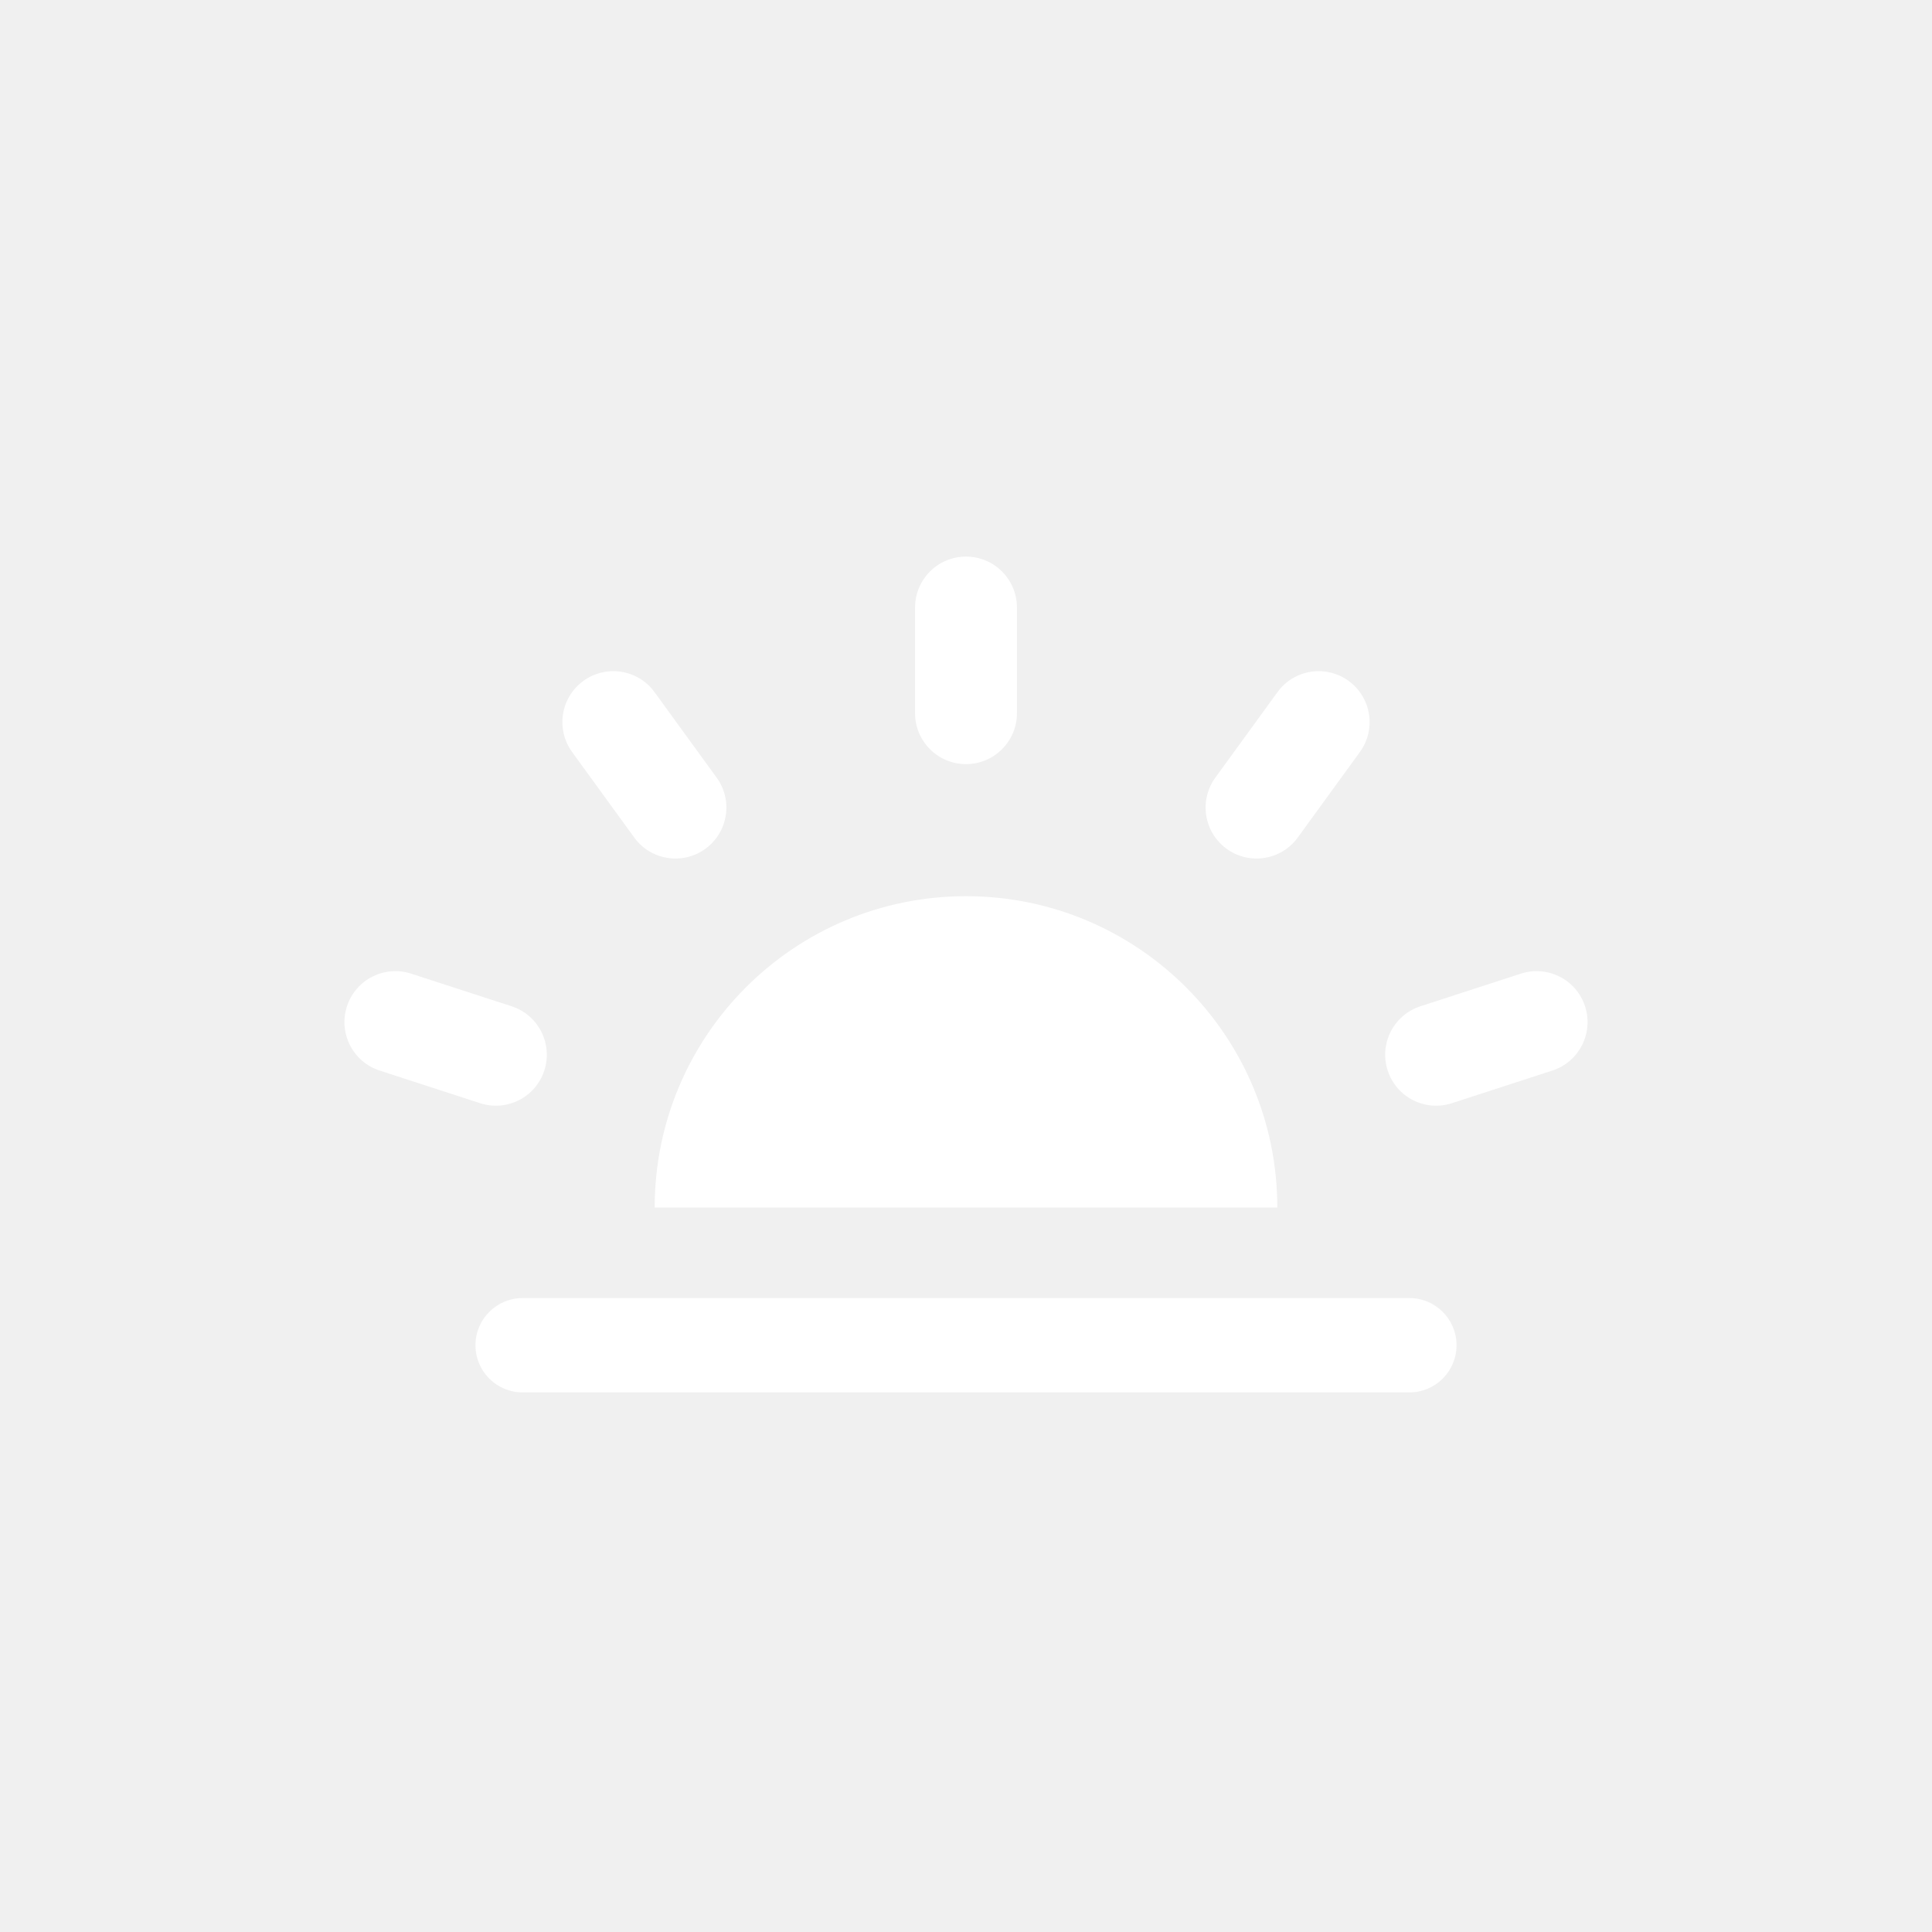
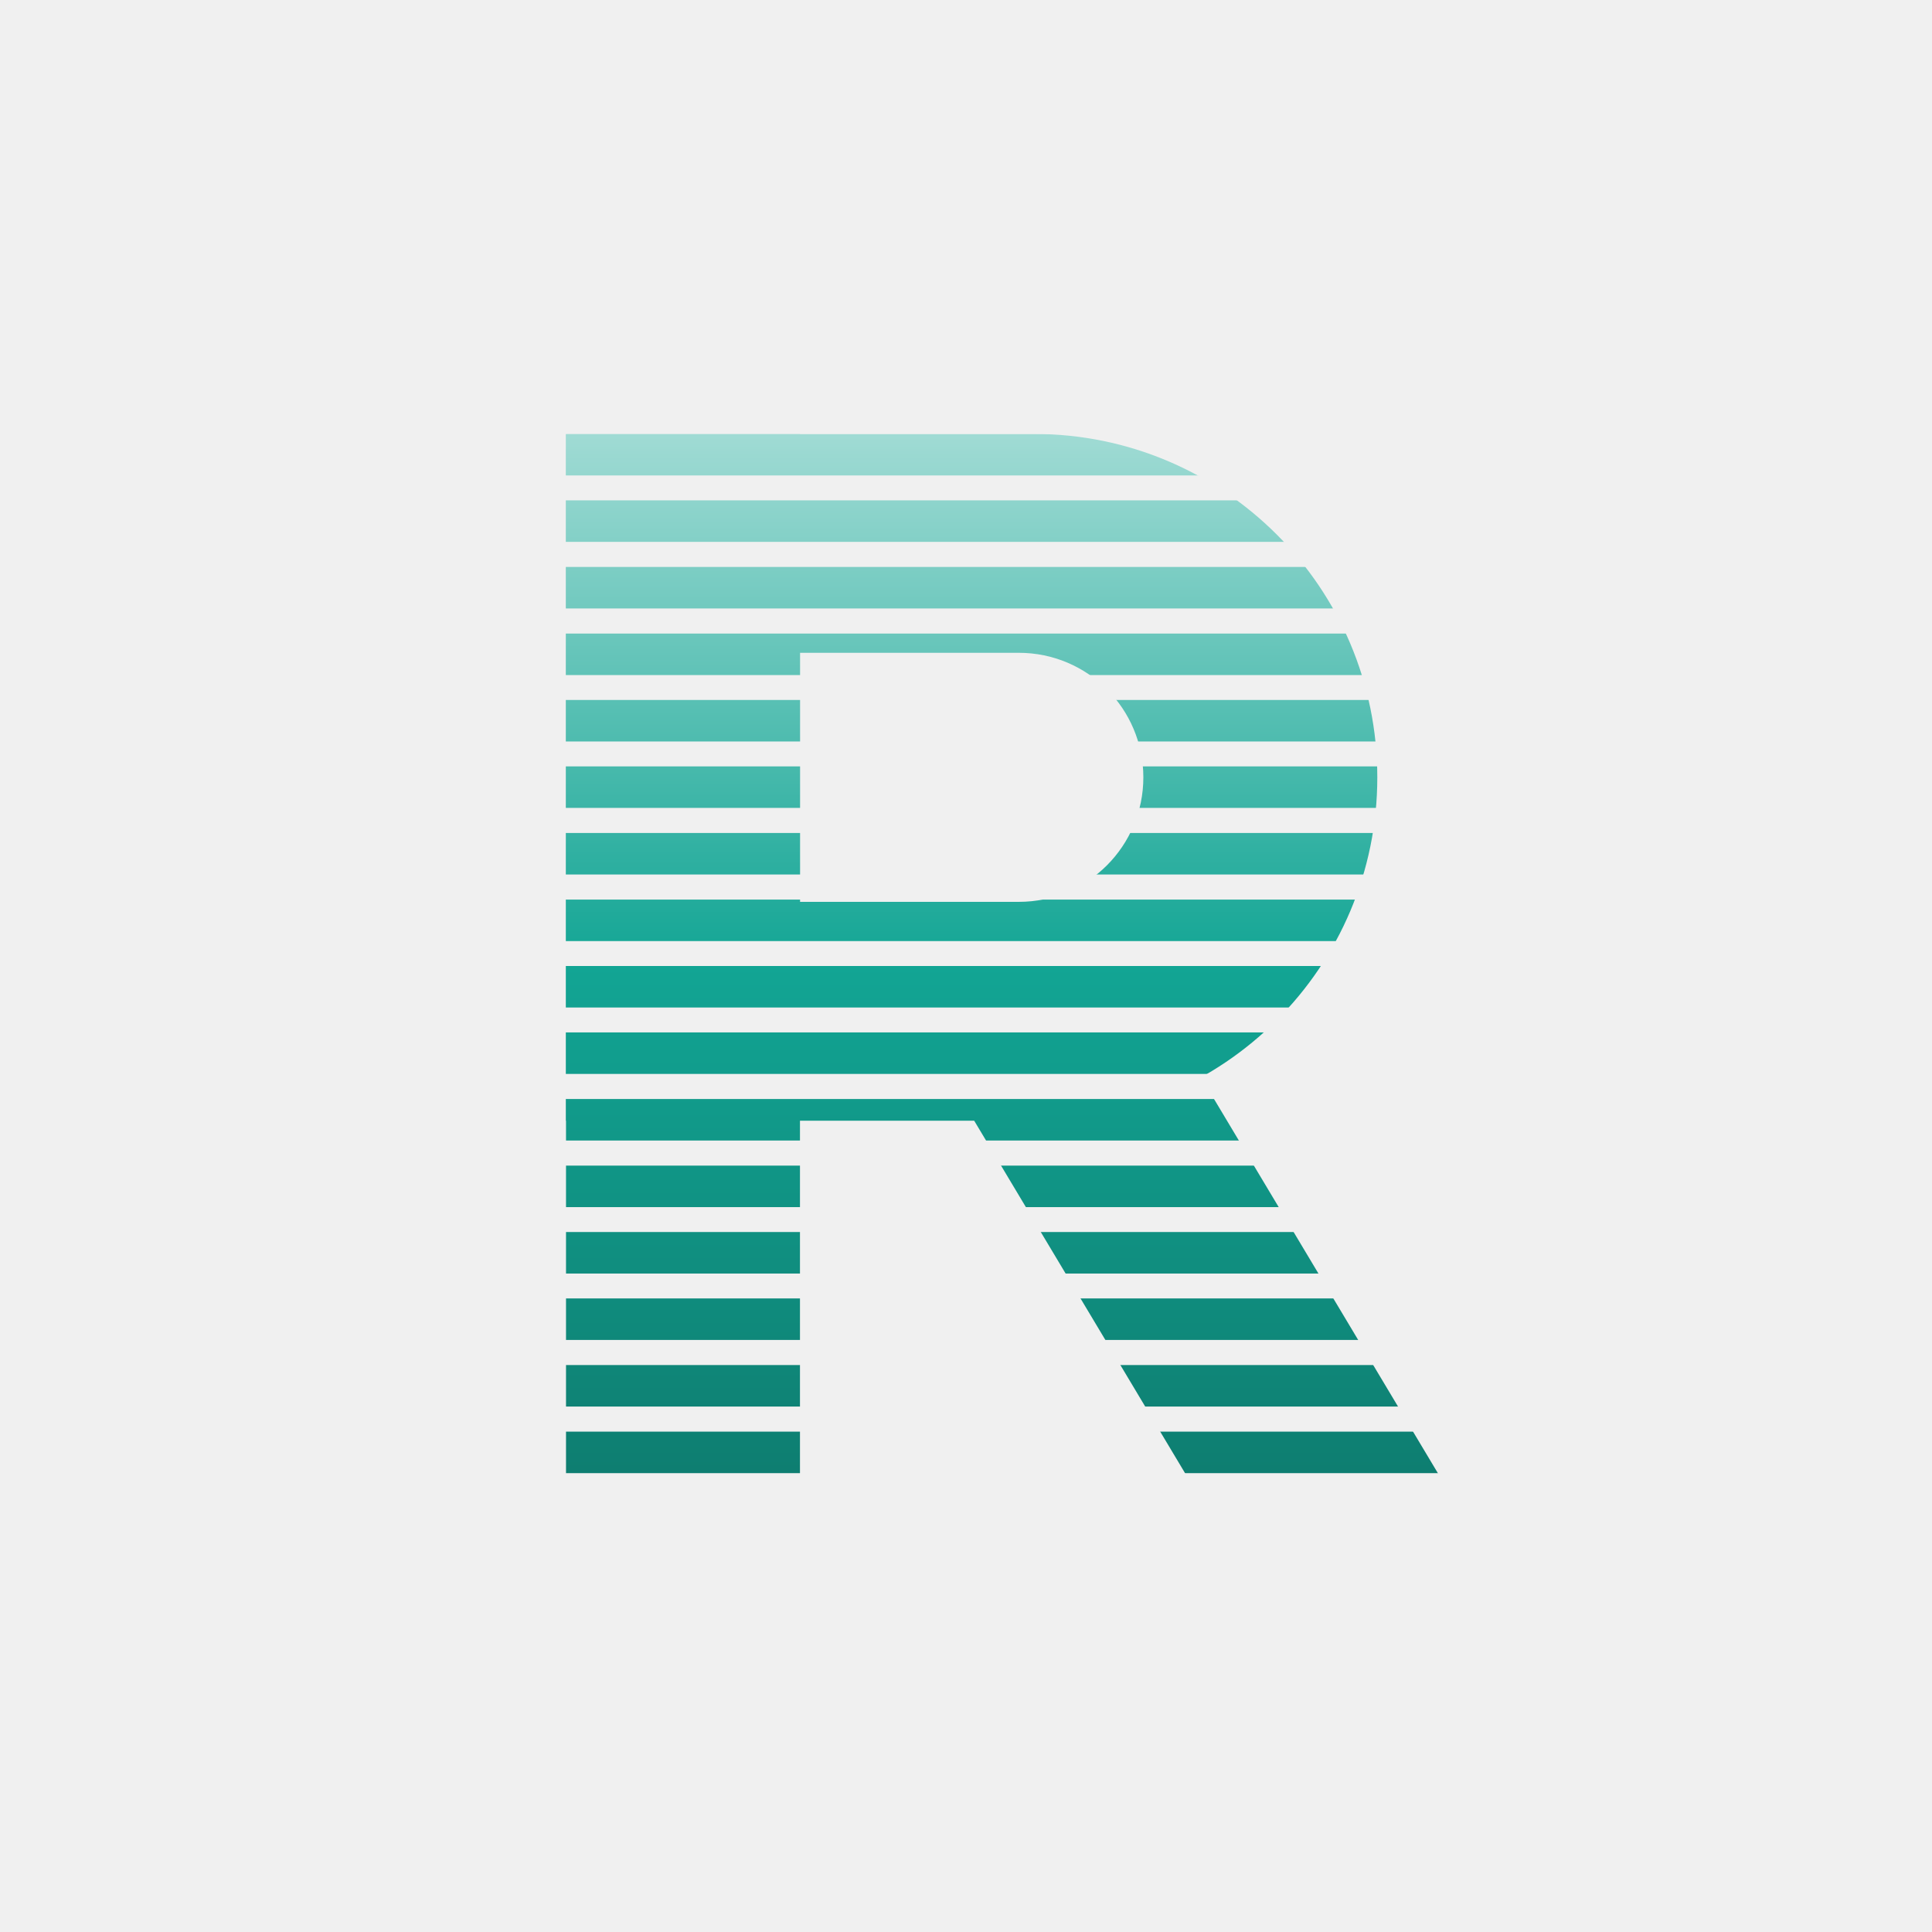
<svg xmlns="http://www.w3.org/2000/svg" width="1024" height="1024" viewBox="0 0 1024 1024">
-   <g fill="#FFFFFF">
-     <path d="M347 640 A165 165 0 0 1 677 640 Z" />
-     <rect x="235" y="-27.0" width="110" height="54" rx="27.0" transform="translate(512 640) rotate(-90)" />
-     <rect x="235" y="-27.0" width="110" height="54" rx="27.0" transform="translate(512 640) rotate(-54)" />
-     <rect x="235" y="-27.0" width="110" height="54" rx="27.0" transform="translate(512 640) rotate(-126)" />
-     <rect x="235" y="-27.0" width="110" height="54" rx="27.0" transform="translate(512 640) rotate(-18)" />
-     <rect x="235" y="-27.0" width="110" height="54" rx="27.0" transform="translate(512 640) rotate(-162)" />
-     <rect x="252" y="688" width="520" height="50" rx="25" />
+   <defs>
+     <linearGradient id="g" gradientUnits="userSpaceOnUse" x1="0" y1="230" x2="0" y2="794">
+       <stop offset="0" stop-color="#A0DBD4" />
+       <stop offset="0.5" stop-color="#12A594" />
+       <stop offset="1" stop-color="#0E7C6F" />
+     </linearGradient>
+     <mask id="m" maskUnits="userSpaceOnUse" x="0" y="0" width="1024" height="1024">
+       <rect x="0" y="230.0" width="1024" height="22" fill="#fff" />
+       <rect x="0" y="265.2" width="1024" height="22" fill="#fff" />
+       <rect x="0" y="300.5" width="1024" height="22" fill="#fff" />
+       <rect x="0" y="335.8" width="1024" height="22" fill="#fff" />
+       <rect x="0" y="371.0" width="1024" height="22" fill="#fff" />
+       <rect x="0" y="406.2" width="1024" height="22" fill="#fff" />
+       <rect x="0" y="441.5" width="1024" height="22" fill="#fff" />
+       <rect x="0" y="476.8" width="1024" height="22" fill="#fff" />
+       <rect x="0" y="512.0" width="1024" height="22" fill="#fff" />
+       <rect x="0" y="547.2" width="1024" height="22" fill="#fff" />
+       <rect x="0" y="582.5" width="1024" height="22" fill="#fff" />
+       <rect x="0" y="617.8" width="1024" height="22" fill="#fff" />
+       <rect x="0" y="653.0" width="1024" height="22" fill="#fff" />
+       <rect x="0" y="688.2" width="1024" height="22" fill="#fff" />
+       <rect x="0" y="723.5" width="1024" height="22" fill="#fff" />
+       <rect x="0" y="758.8" width="1024" height="22" fill="#fff" />
+     </mask>
+   </defs>
+   <g fill="url(#g)" mask="url(#m)">
+     <path d="M300 230 H424 V794 H300 Z" />
+     <path fill-rule="evenodd" d="M300 230 H548 A182 182 0 0 1 548 594 H300 Z M424 346 H540 A66 66 0 0 1 540 478 H424 Z" />
+     <path d="M496 560 H630 L770 794 H636 Z" />
  </g>
</svg>
